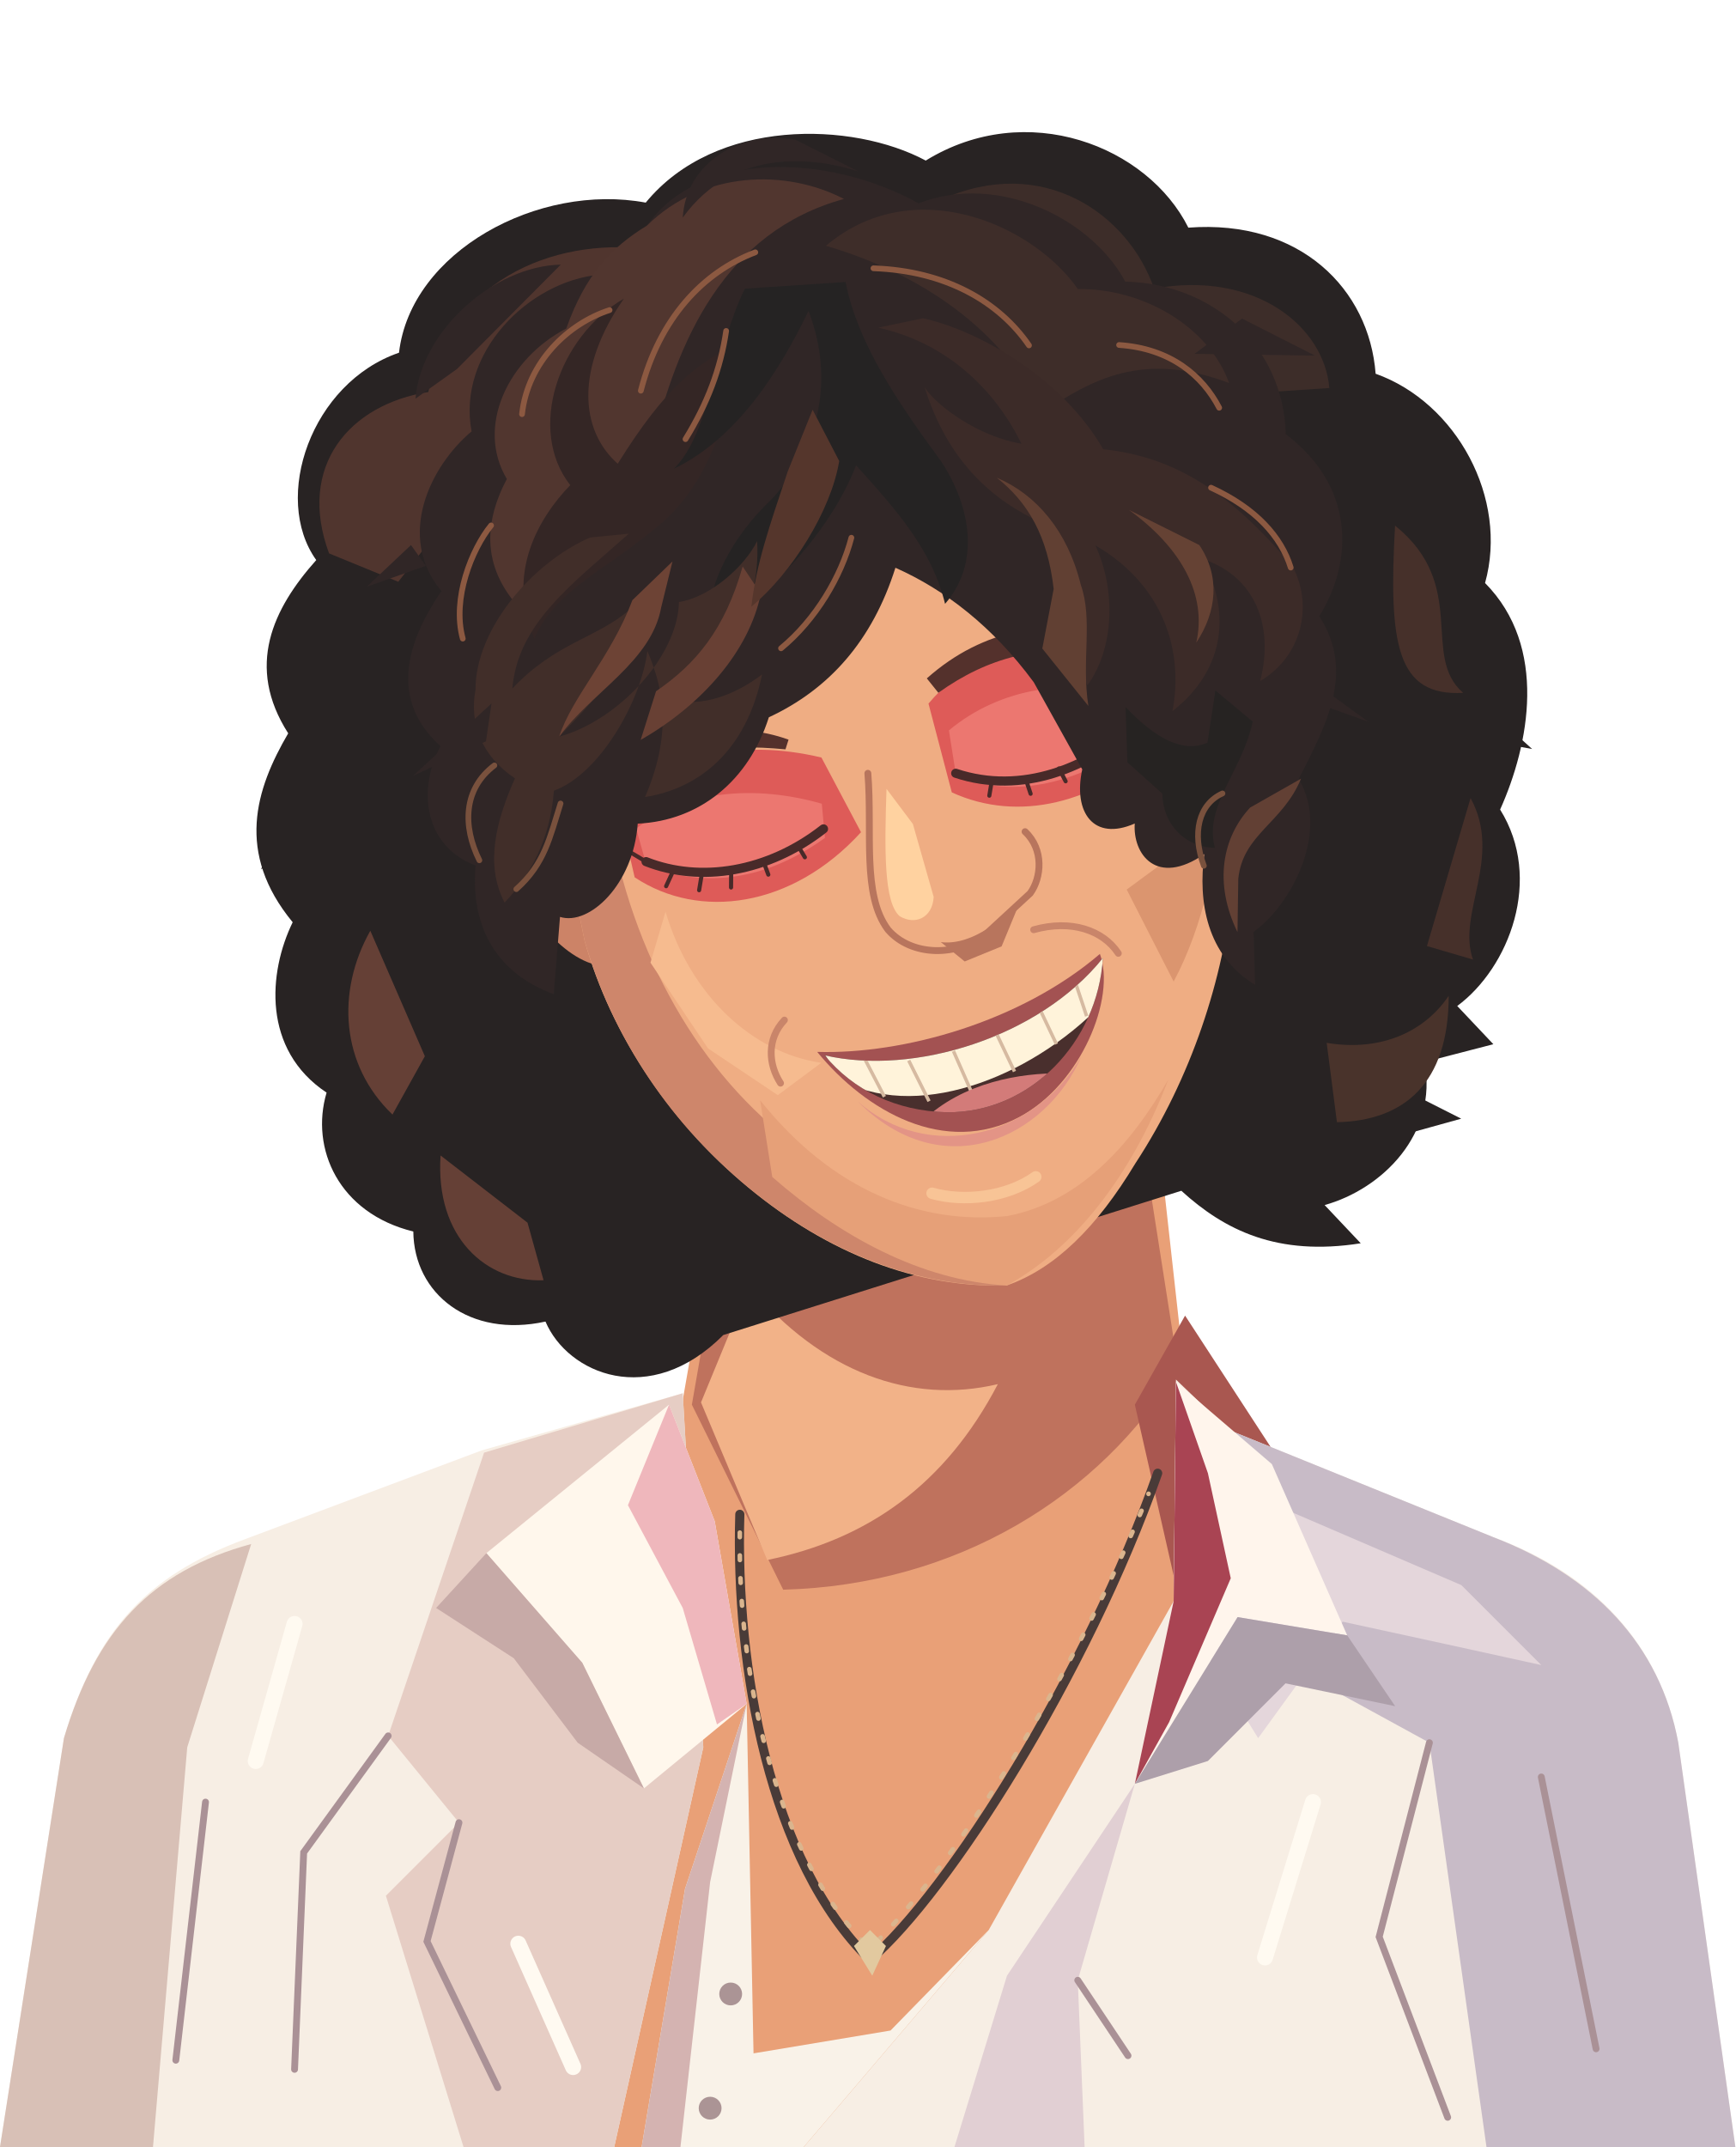
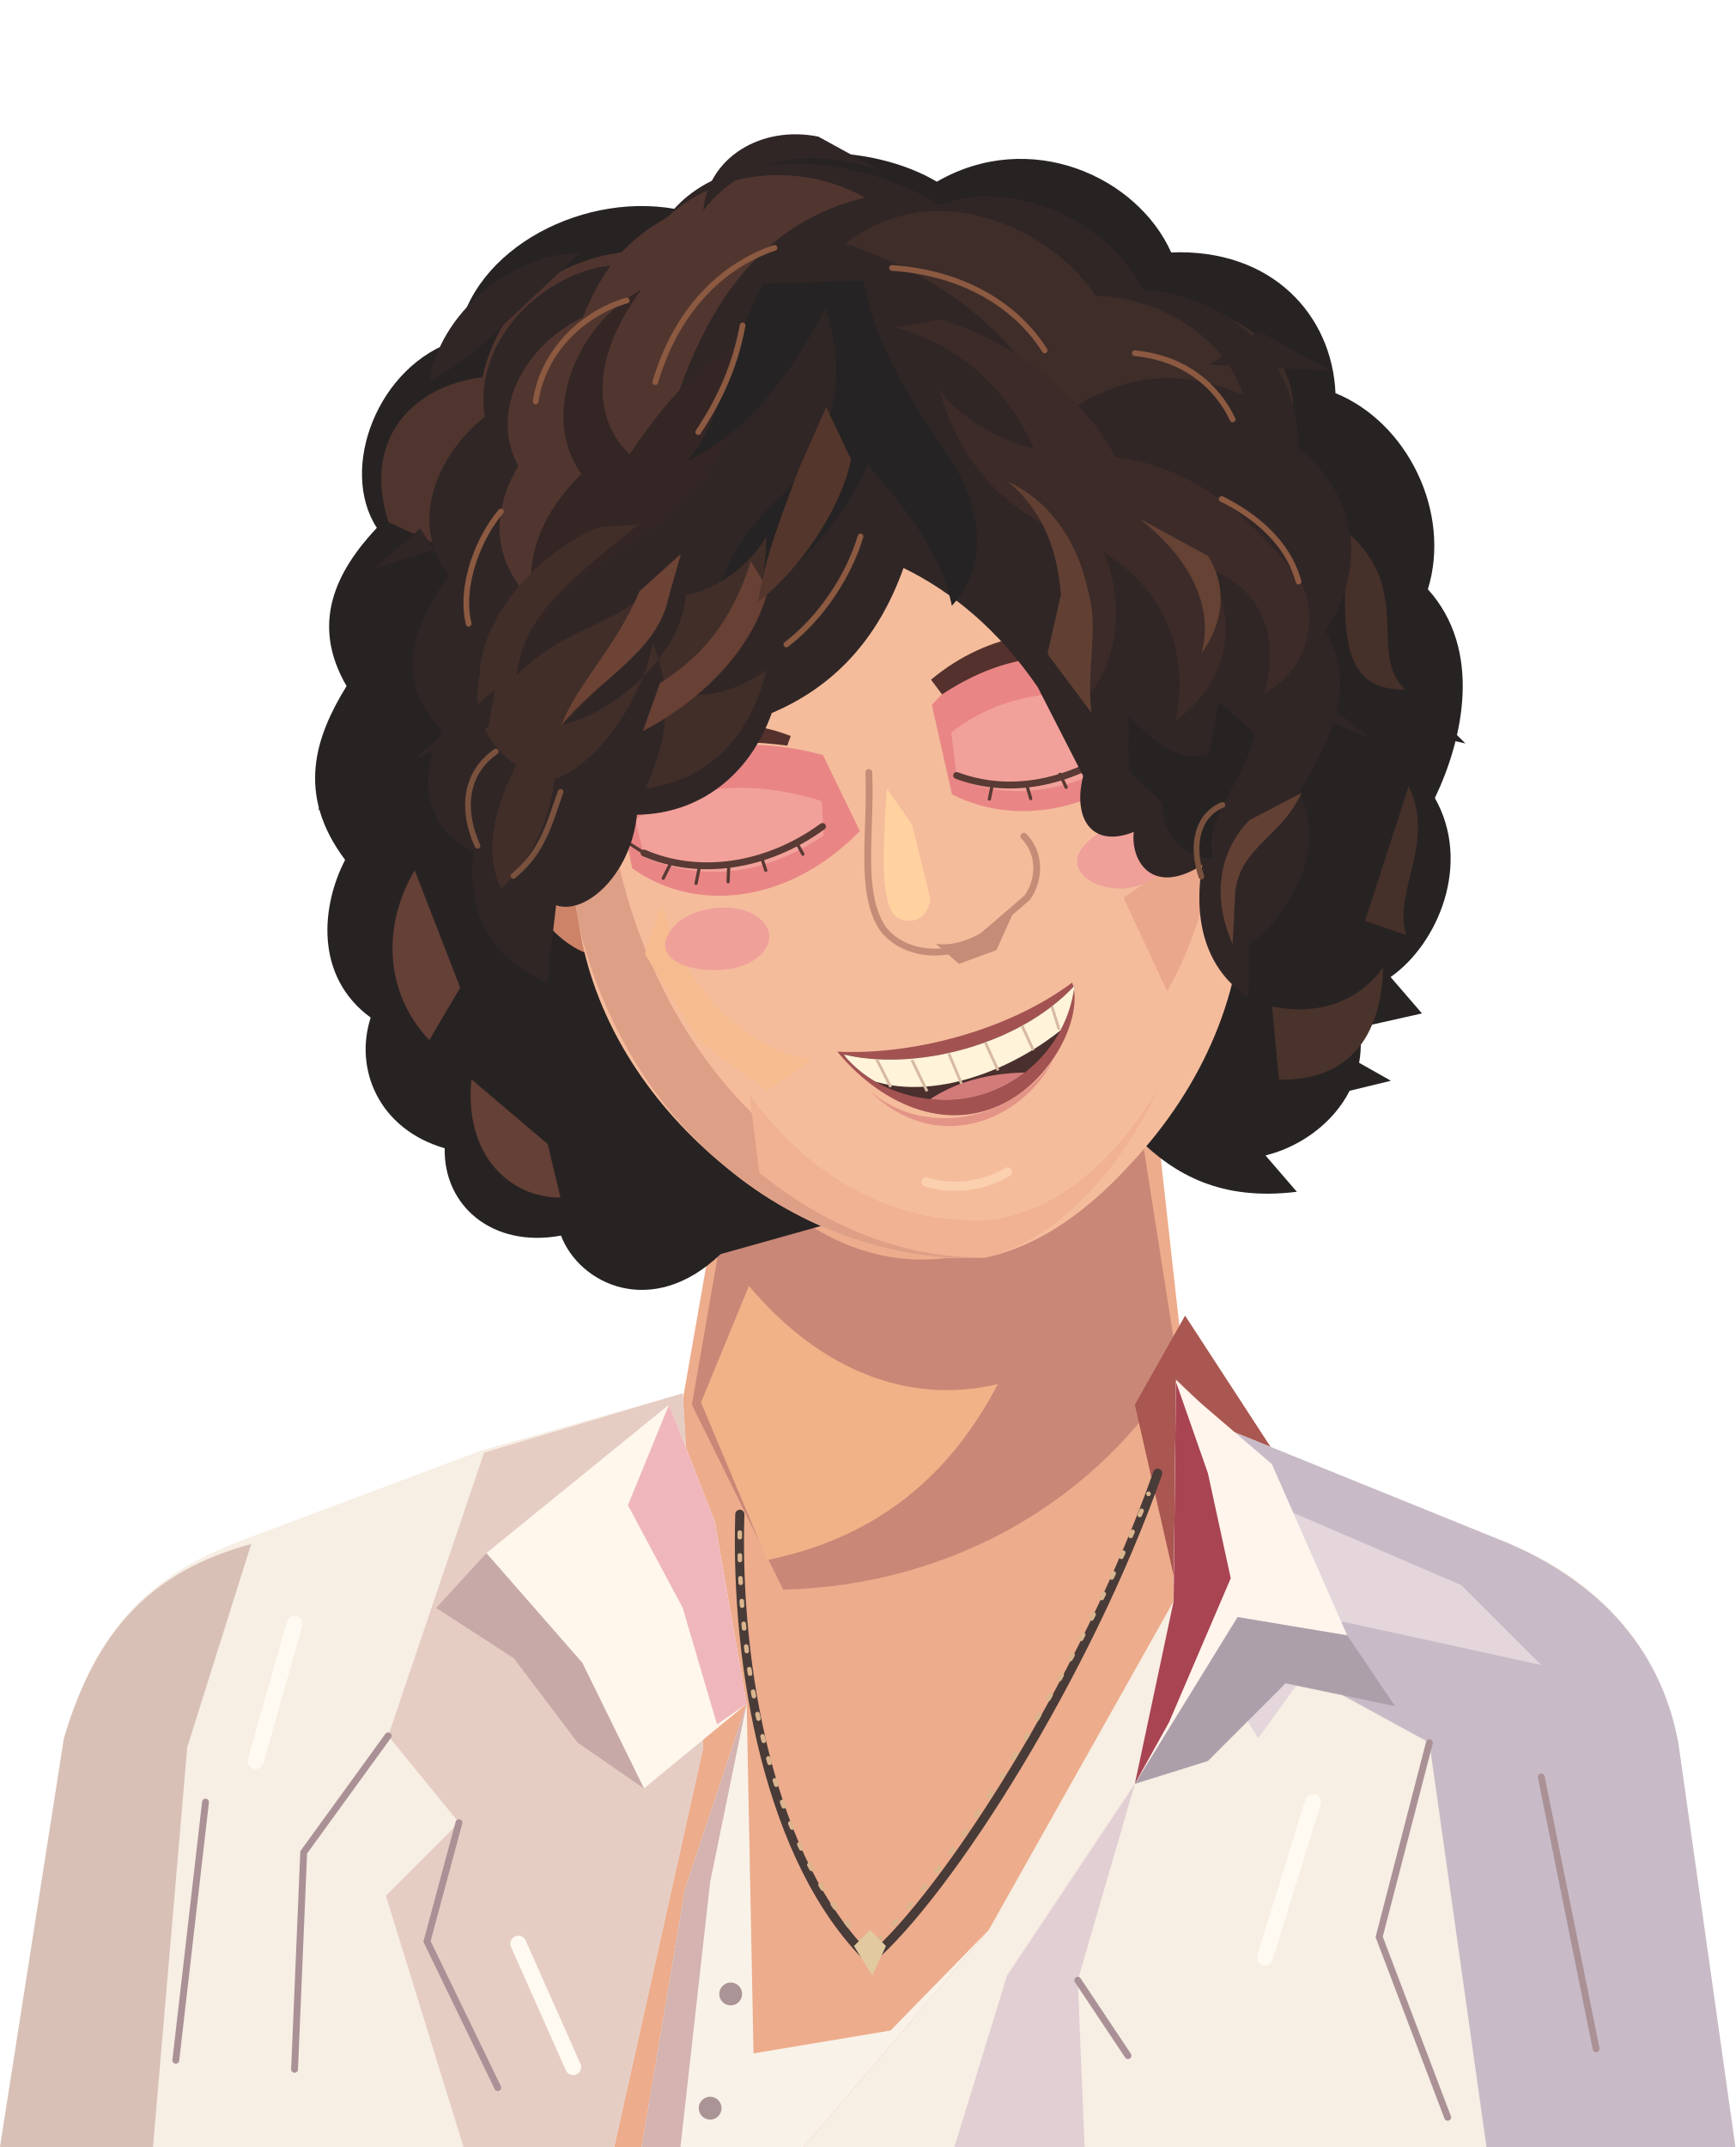
<svg xmlns="http://www.w3.org/2000/svg" viewBox="0 0 760 940" fill="none">
  <defs>
    <clipPath id="smile">
      <path d="M344 456C381 471 438 463 471 433C463 469 429 495 393 489C371 485 354 473 344 456Z" />
    </clipPath>
  </defs>
  <g id="body">
-     <path d="M320 493L299 613L209 666L262 940H580L616 680L520 612L503 459Z" fill="#E9A077" />
-     <path d="M322 506C362 558 431 578 500 497L516 599C482 655 419 694 343 696L303 615Z" fill="#BF725D" />
+     <path d="M320 493L299 613L209 666L262 940H580L616 680L520 612L503 459Z" fill="#EDAC8C" />
+     <path d="M322 506C362 558 431 578 500 497L516 599C482 655 419 694 343 696L303 615Z" fill="#C98777" />
    <path d="M328 563C360 601 399 615 437 606C414 650 380 674 336 683L307 614Z" fill="#F2B288" />
    <path d="M519 576L562 642L542 720L517 703L497 615Z" fill="#A95750" />
    <path d="M299 610L211 635L107 674C64 690 42 714 28 761L0 940H760L735 763C727 720 698 689 654 673L538 626L515 604L514 701L433 845L352 940H269L308 765Z" fill="#F7EEE4" />
    <path d="M538 626L654 673C698 690 727 720 735 763L760 940H651L626 763L562 728L514 701Z" fill="#C8BBC7" />
    <path d="M540 651L640 694L675 729L634 720L588 710L551 761L514 701Z" fill="#E4D6DB" />
    <path d="M110 676L82 765L67 940H0L28 761C42 714 66 688 110 676Z" fill="#D8C0B6" />
    <path d="M212 636L170 760L201 798L169 830L203 940H269L308 765L299 610Z" fill="#E6CDC4" />
    <path d="M293 615L313 666L327 746L282 783L255 728L213 680Z" fill="#FFF7EC" />
    <path d="M293 615L313 666L327 746L314 755L299 704L275 659Z" fill="#EFB7BC" />
    <path d="M213 680L255 728L282 783L253 763L225 726L191 704Z" fill="#C7AAA7" />
    <path d="M515 605L557 641L590 716L542 708L497 781L514 701Z" fill="#FFF5EC" />
    <path d="M515 605L529 645L539 691L512 754L497 781L514 701Z" fill="#A94453" />
    <path d="M590 716L542 708L497 781L529 771L563 737L611 747Z" fill="#AD9FAA" />
    <path d="M327 746L300 827L281 940H352L433 845L390 889L330 899Z" fill="#F9F2E8" />
    <path d="M327 746L311 824L298 940H281L300 827Z" fill="#D4B3B1" />
    <path d="M497 781L472 867L475 940H418L441 865Z" fill="#E1CFD3" />
    <path d="M170 760L133 811L129 906M90 789L77 902M201 798L187 850L218 914M626 763L604 848L634 927M675 778L699 897M472 867L494 900" stroke="#AA9196" stroke-width="3" stroke-linecap="round" />
    <path d="M129 711L112 771M227 851L251 905M575 789L554 857" stroke="#FFFAF1" stroke-width="7" stroke-linecap="round" />
    <path d="M324 663C322 730 337 815 381 858C415 829 476 733 507 645" stroke="#493B38" stroke-width="4" stroke-linecap="round" />
    <path d="M324 671C323 736 341 815 381 853C417 819 472 731 503 654" stroke="#DAB58E" stroke-width="2" stroke-linecap="round" stroke-dasharray="2 8" />
    <path d="M374 852L381 845L388 852L382 865Z" fill="#E2C99F" />
    <circle cx="320" cy="873" r="5" fill="#AB9495" />
    <circle cx="311" cy="923" r="5" fill="#AB9495" />
  </g>
-   <g id="portrait" transform="rotate(-9 391 350)">
-     <g id="back-hair">
+   <g id="portrait" transform="rotate(-7 391 350)">
+     <g id="back-hair" transform="translate(39 14) scale(.9 .92)">
      <path d="M158 207C143 177 168 130 208 123C220 80 280 59 325 75C361 43 420 54 449 76C497 56 546 85 558 123C607 127 632 162 629 199C662 217 678 262 662 297C685 329 670 370 653 396C667 429 646 465 621 478L634 497L603 500C604 532 576 552 550 555L563 574C526 574 505 559 489 539L281 570C244 597 211 576 205 552C171 554 150 531 154 504C123 491 115 461 126 438C101 415 109 382 123 362C103 328 116 302 134 280C120 248 136 225 158 207Z" fill="#282323" />
      <path d="M164 205C156 165 183 142 218 142C236 92 288 84 325 96C289 108 252 138 238 179L192 222Z" fill="#50352E" />
      <path d="M453 94C500 81 533 113 539 147C584 146 610 175 608 202L575 199C564 173 541 171 517 173Z" fill="#3D2D29" />
      <path d="M627 266C655 297 629 324 645 343C616 340 616 317 627 266ZM641 389C651 417 627 438 631 459L612 450Z" fill="#46302A" />
      <path d="M156 371C137 395 134 427 153 452L171 429ZM171 473C163 508 182 531 207 534L204 508Z" fill="#654036" />
      <path d="M562 485C586 493 606 486 618 473C612 511 590 524 561 520Z" fill="#49332B" />
      <path d="M170 240L142 253L154 216M132 327L113 337L128 306M149 457L127 474L140 441M597 514L615 527L580 531M631 358L671 372L650 346" fill="#282323" />
    </g>
    <g id="face">
      <path d="M256 334C232 307 212 327 222 360C230 387 248 408 266 402L542 359C565 363 579 342 575 322C572 303 550 299 538 315Z" fill="#CC8367" />
      <path d="M239 340C228 339 232 367 250 374M556 319L553 337" stroke="#925649" stroke-width="3" stroke-linecap="round" />
-       <path d="M277 219C321 180 406 177 471 208C516 229 546 273 547 323L532 411C522 450 501 491 471 524C450 549 429 564 407 568C368 563 332 542 302 508C273 475 253 433 248 390L245 321C244 276 255 240 277 219Z" fill="#EFAD83" />
-       <path d="M277 219C272 264 274 295 267 325C265 389 284 446 319 486C349 522 381 547 407 568C369 563 332 542 302 508C270 472 253 430 248 390L245 321C245 275 255 240 277 219Z" fill="#CE866B" />
+       <path d="M277 219C321 180 406 177 471 208C516 229 546 273 547 323L538 409C534 451 511 491 475 521C453 540 430 552 407 554C369 552 328 532 299 501C270 471 250 432 248 390L245 321C244 276 255 240 277 219Z" fill="#F5BC9C" />
+       <path d="M277 219C272 264 274 295 267 325C265 389 284 446 319 486C345 515 378 541 407 554C369 552 328 532 299 501C270 471 253 430 248 390L245 321C245 275 255 240 277 219Z" fill="#DE9F87" />
      <path d="M285 383C290 421 313 450 342 459L321 470L294 445L275 404Z" fill="#F6BB8F" />
-       <path d="M491 258C525 284 531 316 526 350L515 390L486 405L500 448C516 427 530 394 532 366L547 323C546 292 530 259 507 240Z" fill="#DB956F" />
-       <path d="M313 471C338 515 374 536 412 538C444 537 470 516 491 490C468 530 438 557 407 568C370 560 338 535 313 505Z" fill="#E6A078" />
-       <path d="M272 337C296 315 329 313 363 327L375 362C340 390 299 389 274 366Z" fill="#DE5B58" />
-       <path d="M413 311C443 285 482 289 511 315L507 346C479 365 444 369 417 351Z" fill="#DE5B58" />
-       <path d="M278 345C302 332 332 334 360 347L359 362C331 376 305 376 280 362Z" fill="#EC7770" />
-       <path d="M420 324C445 309 477 309 503 323L499 342C474 355 444 359 420 344Z" fill="#EC7770" />
-       <path d="M280 360C302 373 332 373 359 358" stroke="#482A29" stroke-width="4" stroke-linecap="round" />
-       <path d="M420 343C447 357 478 350 502 334" stroke="#482A29" stroke-width="4" stroke-linecap="round" />
-       <path d="M280 360L274 355M291 366L287 372M303 370L301 376M316 371L315 377M331 369L332 374M347 364L349 369M435 349L433 355M450 351L451 357M465 348L467 354M481 343L484 348M494 338L498 342" stroke="#482A29" stroke-width="1.8" stroke-linecap="round" />
+       <path d="M491 258C525 284 531 316 526 350L515 390L486 405L500 448C516 427 530 394 532 366L547 323C546 292 530 259 507 240Z" fill="#EBA78C" />
+       <path d="M313 471C338 515 374 536 412 538C444 537 470 516 491 490C468 526 438 550 407 554C370 550 338 531 313 505Z" fill="#F0B292" />
+       <path d="M272 337C296 315 329 313 363 327L375 362C340 390 299 389 274 366Z" fill="#E98685" />
+       <path d="M413 311C443 285 482 289 511 315L507 346C479 365 444 369 417 351Z" fill="#E98685" />
+       <path d="M278 345C302 332 332 334 360 347L359 362C331 376 305 376 280 362Z" fill="#F2A19A" />
+       <path d="M420 324C445 309 477 309 503 323L499 342C474 355 444 359 420 344Z" fill="#F2A19A" />
+       <path d="M280 360C302 373 332 373 359 358" stroke="#593A34" stroke-width="3" stroke-linecap="round" />
+       <path d="M420 343C447 357 478 350 502 334" stroke="#593A34" stroke-width="3" stroke-linecap="round" />
+       <path d="M280 360L274 355M291 366L287 372M303 370L301 376M316 371L315 377M331 369L332 374M347 364L349 369M435 349L433 355M450 351L451 357M465 348L467 354M481 343L484 348M494 338L498 342" stroke="#593A34" stroke-width="1.4" stroke-linecap="round" />
      <path d="M278 321C302 305 328 305 350 317L348 321C321 314 300 314 278 326Z" fill="#54312C" />
      <path d="M414 300C442 282 473 282 495 296L492 301C465 293 442 295 418 307Z" fill="#54312C" />
-       <path d="M382 337C380 363 371 389 380 406C388 419 408 423 423 414L444 400C450 394 453 382 446 373" stroke="#B8755D" stroke-width="3" stroke-linecap="round" />
+       <path d="M382 337C380 363 371 389 380 406C388 419 408 423 423 414L444 400C450 394 453 382 446 373" stroke="#C58D77" stroke-width="3" stroke-linecap="round" />
      <path d="M389 345L398 362L402 395C400 404 392 406 386 401C380 394 384 371 389 345Z" fill="#FFD2A0" />
-       <path d="M402 415C416 419 432 408 439 403L428 421L411 425Z" fill="#B8755D" />
-       <path d="M443 416C460 414 473 421 478 432M329 438C320 445 319 456 323 465" stroke="#C9856A" stroke-width="3" stroke-linecap="round" />
-       <path d="M341 454C378 461 431 455 470 431C474 451 453 486 424 496C389 508 358 483 341 454Z" fill="#A35252" />
-       <path d="M344 456C381 471 438 463 471 433C463 469 429 495 393 489C371 485 354 473 344 456Z" fill="#492F2D" />
-       <g clip-path="url(#smile)">
-         <path d="M340 448C380 468 435 453 474 426L471 450C435 479 382 491 351 469Z" fill="#FFF3DA" />
-         <path d="M361 460L367 478M380 464L386 483M400 463L405 482M420 459L425 476M440 450L445 467M457 439L460 457" stroke="#D6BAA1" stroke-width="1.5" />
-         <path d="M382 491C402 477 428 477 445 480L420 499Z" fill="#D37B79" />
+       <path d="M402 415C416 419 432 408 439 403L428 421L411 425Z" fill="#C58D77" />
+       <path d="M286 397C293 386 315 385 325 393C337 403 326 415 310 415C294 415 279 407 286 397Z" fill="#EEA099" />
+       <path d="M470 382C480 371 498 371 506 379C514 388 504 400 490 401C477 402 462 392 470 382Z" fill="#EEA099" />
+       <g id="gentle-smile" transform="translate(410 465) scale(.82 .76) translate(-410 -465)">
+         <path d="M341 454C378 461 431 455 470 431C474 451 453 486 424 496C389 508 358 483 341 454Z" fill="#A35252" />
+         <path d="M344 456C381 471 438 463 471 433C463 469 429 495 393 489C371 485 354 473 344 456Z" fill="#492F2D" />
+         <g clip-path="url(#smile)">
+           <path d="M340 448C380 468 435 453 474 426L471 450C435 479 382 491 351 469Z" fill="#FFF3DA" />
+           <path d="M361 460L367 478M380 464L386 483M400 463L405 482M420 459L425 476M440 450L445 467M457 439L460 457" stroke="#D6BAA1" stroke-width="1.5" />
+           <path d="M382 491C402 477 428 477 445 480L420 499Z" fill="#D37B79" />
+         </g>
+         <path d="M355 478C381 510 429 506 455 474C434 507 386 521 355 478Z" fill="#E39486" />
      </g>
-       <path d="M355 478C381 510 429 506 455 474C434 507 386 521 355 478Z" fill="#E39486" />
-       <path d="M381 523C394 529 413 530 427 523" stroke="#F8C496" stroke-width="5" stroke-linecap="round" />
+       <path d="M385 518C396 523 410 523 421 518" stroke="#FBD0AE" stroke-width="4" stroke-linecap="round" />
    </g>
    <g id="front-hair">
      <path d="M324 85C352 56 407 66 443 94C480 86 517 113 527 142C565 149 591 181 586 219C612 246 607 278 588 300C600 327 583 348 568 369C578 394 556 423 538 432L535 455C516 439 516 415 522 395C499 406 491 390 494 377C475 382 468 368 475 350L460 309C446 282 428 263 408 250C393 280 371 298 343 306C330 332 306 346 279 343C273 369 251 384 239 378L231 411C206 397 200 374 206 350C185 338 186 313 199 296C178 270 195 245 210 229C194 202 214 174 234 162C233 127 269 101 300 103Z" fill="#302626" />
      <path d="M324 85C352 65 388 70 411 87C357 93 329 137 311 181C281 191 259 216 245 245C230 225 231 205 246 185C236 160 255 133 282 124C294 102 307 92 324 85Z" fill="#51362F" />
      <path d="M400 106C443 80 491 111 506 142C534 146 560 167 565 193C530 173 506 182 482 193C471 155 440 125 400 106Z" fill="#3E2D29" />
      <path d="M309 115C283 142 281 169 295 186C321 156 337 147 357 142C345 174 335 198 311 214C284 231 259 236 247 256C239 226 257 204 273 192C258 165 278 127 309 115Z" fill="#342625" />
      <path d="M362 119C345 143 337 179 319 192C349 183 372 156 388 133C395 166 382 194 359 212C340 225 324 245 323 265C352 254 383 229 398 203C413 226 425 245 427 269C445 254 445 229 435 207C420 178 407 150 406 123Z" fill="#252323" />
      <path d="M295 217C267 235 241 248 234 276C256 259 274 260 290 250C287 274 268 287 251 300C278 297 308 273 312 250C326 250 343 239 350 229C347 260 326 281 303 292C315 297 330 294 343 287C331 319 308 332 284 332C301 305 299 285 295 269C289 290 266 319 245 323C240 344 229 358 216 368C210 350 218 332 229 315C216 303 213 288 218 274C222 248 251 223 278 216Z" fill="#412E29" />
      <path d="M292 246C279 269 259 284 251 300C268 283 296 274 304 251L312 232Z" fill="#6D4335" />
      <path d="M342 239C330 265 315 278 296 287L286 307C315 296 339 276 348 252Z" fill="#684034" />
      <path d="M368 201C356 224 348 239 343 257C363 245 384 221 391 200L383 176Z" fill="#55362C" />
      <path d="M417 145C445 156 463 179 471 205C453 199 437 183 433 174C438 208 455 228 475 241C481 269 478 289 483 314C497 300 502 275 496 254C523 276 527 306 518 331C545 316 550 290 541 267C563 278 568 301 558 324C578 316 586 295 580 277C558 240 536 221 506 213C493 179 460 153 437 144Z" fill="#3C2B28" />
      <path d="M458 218C470 231 476 247 475 270L466 295L482 323C482 303 490 286 487 270C485 246 474 228 458 218Z" fill="#614033" />
      <path d="M513 241C533 261 541 283 533 303C544 291 548 276 541 261Z" fill="#654234" />
      <path d="M552 341C544 362 525 374 527 393C515 391 506 380 508 366L495 350L498 326C509 342 520 350 531 347L538 325Z" fill="#262322" />
      <path d="M569 369C558 387 540 389 535 408L531 431C524 408 531 389 545 378Z" fill="#624034" />
      <path d="M221 308C206 316 203 332 208 348M247 329C240 343 236 354 222 363M534 370C523 373 518 385 521 400" stroke="#79513D" stroke-width="2.5" stroke-linecap="round" />
      <path d="M257 158C263 136 283 122 302 119M310 156C323 126 345 109 369 104M326 180C338 166 346 152 351 136M419 119C450 125 471 142 481 163M520 169C542 174 554 188 559 203M216 251C214 233 226 213 236 204M353 277C370 267 384 250 391 234M550 237C568 249 577 263 579 277" stroke="#8C5941" stroke-width="2.5" stroke-linecap="round" />
      <path d="M284 96C255 92 219 115 212 144L232 134ZM200 207L178 222L205 217ZM224 281L185 307L219 297ZM340 84C367 57 401 67 419 76L394 58C370 50 345 61 340 84ZM552 178L604 187L575 166ZM571 332L602 349L579 326Z" fill="#302626" />
    </g>
  </g>
</svg>
